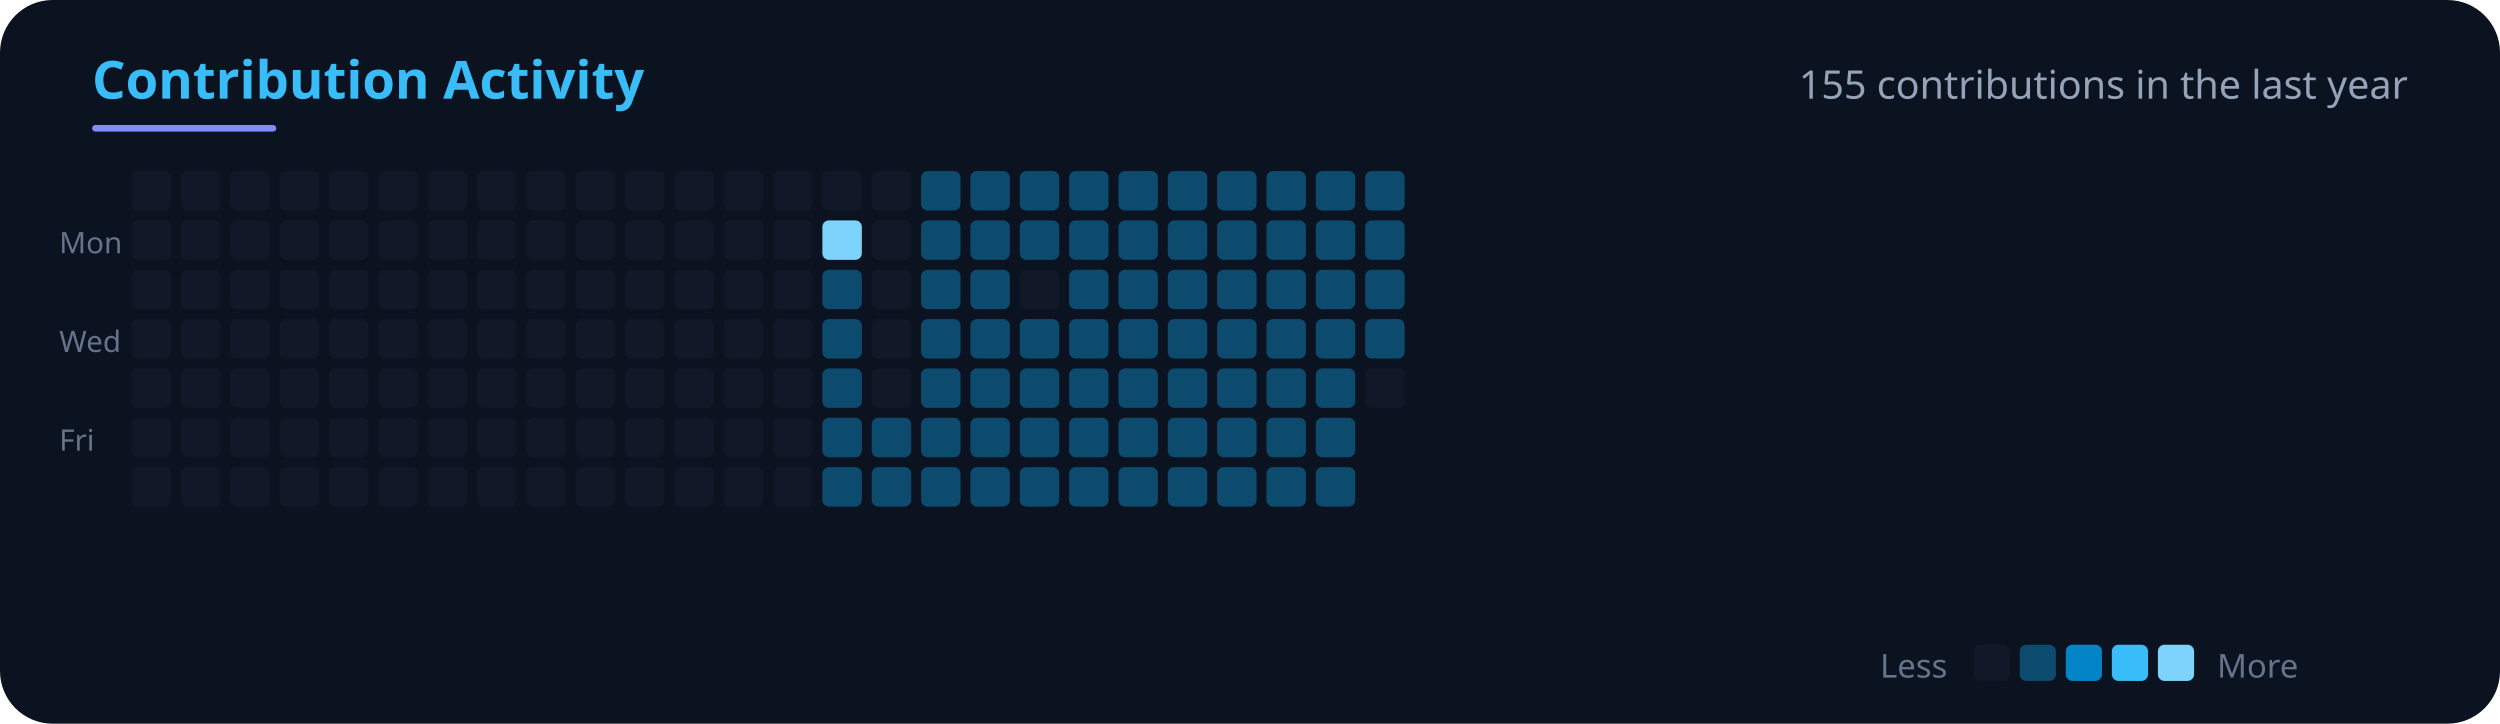
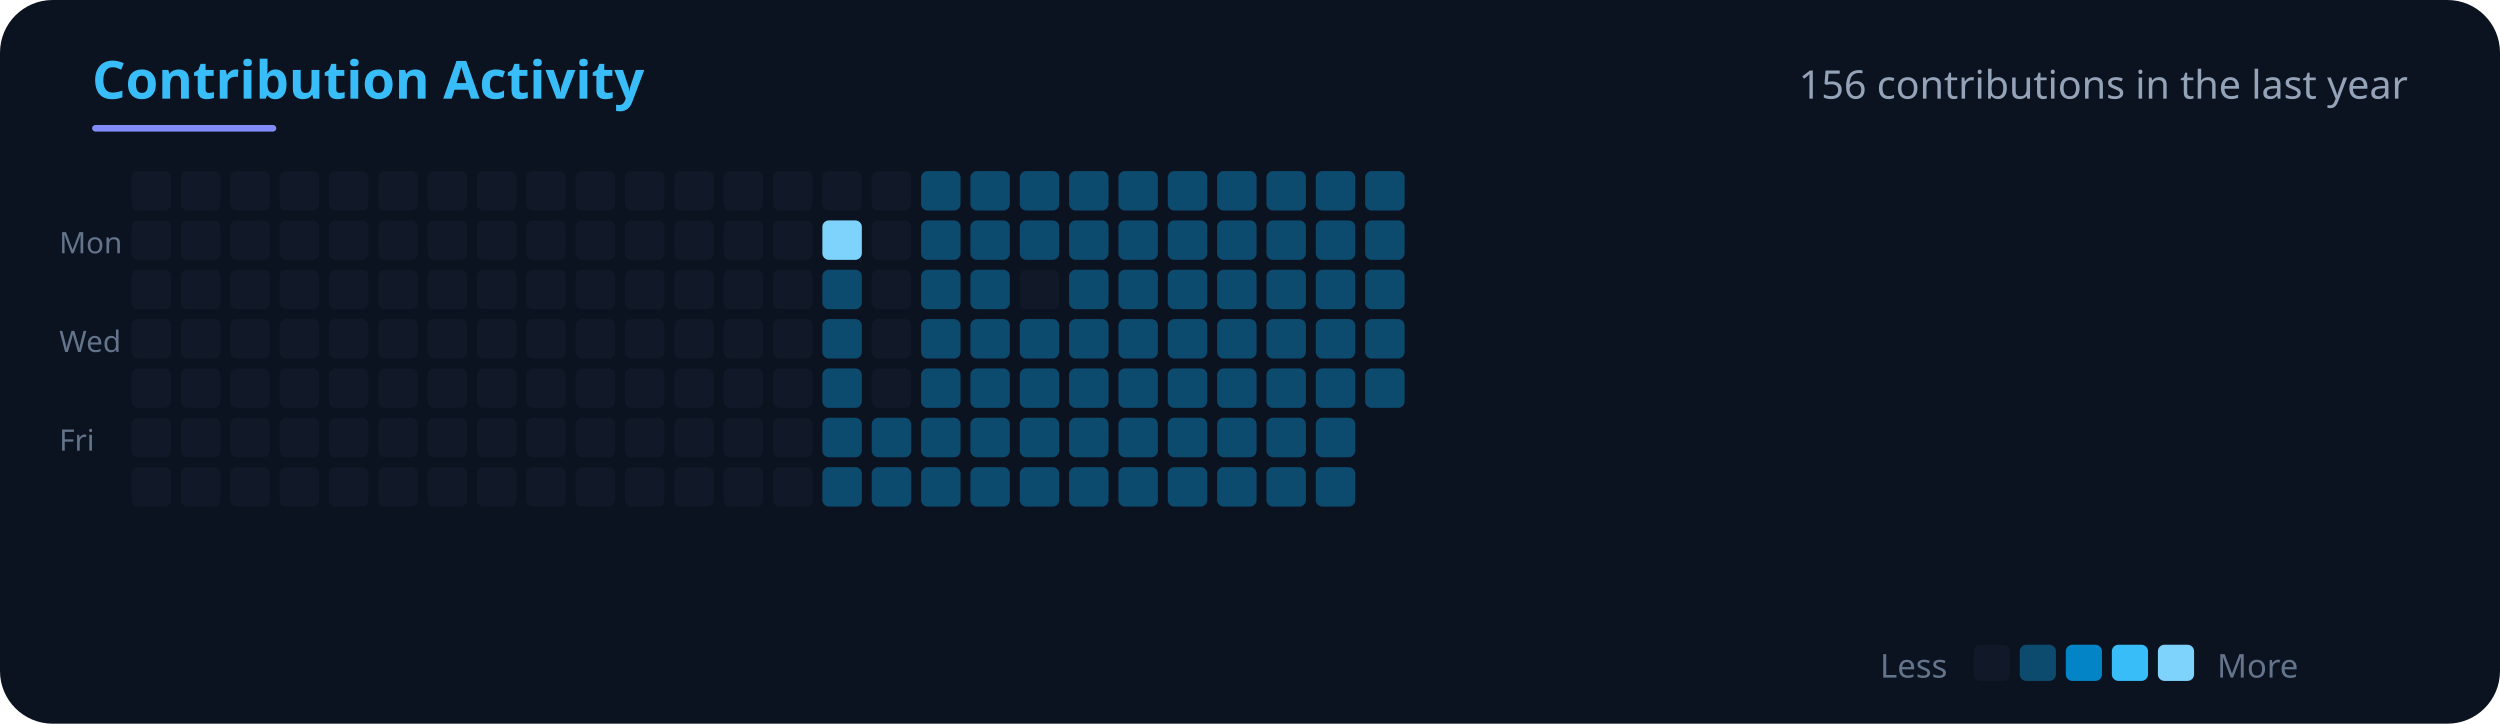
<svg xmlns="http://www.w3.org/2000/svg" width="760" height="220" viewBox="0 0 760 220" role="img">
  <rect width="100%" height="100%" rx="16" fill="#0B1220" />
  <text x="28" y="30" fill="#38BDF8" font-family="Segoe UI, Ubuntu, sans-serif" font-size="16" font-weight="700">Contribution Activity</text>
-   <text x="732" y="30" text-anchor="end" fill="#94A3B8" font-family="Segoe UI, Ubuntu, sans-serif" font-size="12">155 contributions in the last year</text>
+   <text x="732" y="30" text-anchor="end" fill="#94A3B8" font-family="Segoe UI, Ubuntu, sans-serif" font-size="12">156 contributions in the last year</text>
  <rect x="28" y="38" width="56" height="2" rx="1" fill="#818CF8" />
  <text x="18" y="77" fill="#64748B" font-family="Segoe UI, Ubuntu, sans-serif" font-size="9">Mon</text>
  <text x="18" y="107" fill="#64748B" font-family="Segoe UI, Ubuntu, sans-serif" font-size="9">Wed</text>
  <text x="18" y="137" fill="#64748B" font-family="Segoe UI, Ubuntu, sans-serif" font-size="9">Fri</text>
  <rect x="40" y="52" width="12" height="12" rx="2" fill="#111827" />
  <rect x="40" y="67" width="12" height="12" rx="2" fill="#111827" />
  <rect x="40" y="82" width="12" height="12" rx="2" fill="#111827" />
  <rect x="40" y="97" width="12" height="12" rx="2" fill="#111827" />
  <rect x="40" y="112" width="12" height="12" rx="2" fill="#111827" />
  <rect x="40" y="127" width="12" height="12" rx="2" fill="#111827" />
  <rect x="40" y="142" width="12" height="12" rx="2" fill="#111827" />
  <rect x="55" y="52" width="12" height="12" rx="2" fill="#111827" />
  <rect x="55" y="67" width="12" height="12" rx="2" fill="#111827" />
  <rect x="55" y="82" width="12" height="12" rx="2" fill="#111827" />
  <rect x="55" y="97" width="12" height="12" rx="2" fill="#111827" />
  <rect x="55" y="112" width="12" height="12" rx="2" fill="#111827" />
  <rect x="55" y="127" width="12" height="12" rx="2" fill="#111827" />
  <rect x="55" y="142" width="12" height="12" rx="2" fill="#111827" />
  <rect x="70" y="52" width="12" height="12" rx="2" fill="#111827" />
  <rect x="70" y="67" width="12" height="12" rx="2" fill="#111827" />
  <rect x="70" y="82" width="12" height="12" rx="2" fill="#111827" />
  <rect x="70" y="97" width="12" height="12" rx="2" fill="#111827" />
  <rect x="70" y="112" width="12" height="12" rx="2" fill="#111827" />
  <rect x="70" y="127" width="12" height="12" rx="2" fill="#111827" />
  <rect x="70" y="142" width="12" height="12" rx="2" fill="#111827" />
  <rect x="85" y="52" width="12" height="12" rx="2" fill="#111827" />
  <rect x="85" y="67" width="12" height="12" rx="2" fill="#111827" />
  <rect x="85" y="82" width="12" height="12" rx="2" fill="#111827" />
  <rect x="85" y="97" width="12" height="12" rx="2" fill="#111827" />
  <rect x="85" y="112" width="12" height="12" rx="2" fill="#111827" />
  <rect x="85" y="127" width="12" height="12" rx="2" fill="#111827" />
  <rect x="85" y="142" width="12" height="12" rx="2" fill="#111827" />
  <rect x="100" y="52" width="12" height="12" rx="2" fill="#111827" />
  <rect x="100" y="67" width="12" height="12" rx="2" fill="#111827" />
  <rect x="100" y="82" width="12" height="12" rx="2" fill="#111827" />
  <rect x="100" y="97" width="12" height="12" rx="2" fill="#111827" />
  <rect x="100" y="112" width="12" height="12" rx="2" fill="#111827" />
  <rect x="100" y="127" width="12" height="12" rx="2" fill="#111827" />
  <rect x="100" y="142" width="12" height="12" rx="2" fill="#111827" />
  <rect x="115" y="52" width="12" height="12" rx="2" fill="#111827" />
  <rect x="115" y="67" width="12" height="12" rx="2" fill="#111827" />
  <rect x="115" y="82" width="12" height="12" rx="2" fill="#111827" />
  <rect x="115" y="97" width="12" height="12" rx="2" fill="#111827" />
  <rect x="115" y="112" width="12" height="12" rx="2" fill="#111827" />
  <rect x="115" y="127" width="12" height="12" rx="2" fill="#111827" />
  <rect x="115" y="142" width="12" height="12" rx="2" fill="#111827" />
  <rect x="130" y="52" width="12" height="12" rx="2" fill="#111827" />
  <rect x="130" y="67" width="12" height="12" rx="2" fill="#111827" />
  <rect x="130" y="82" width="12" height="12" rx="2" fill="#111827" />
  <rect x="130" y="97" width="12" height="12" rx="2" fill="#111827" />
  <rect x="130" y="112" width="12" height="12" rx="2" fill="#111827" />
  <rect x="130" y="127" width="12" height="12" rx="2" fill="#111827" />
  <rect x="130" y="142" width="12" height="12" rx="2" fill="#111827" />
  <rect x="145" y="52" width="12" height="12" rx="2" fill="#111827" />
  <rect x="145" y="67" width="12" height="12" rx="2" fill="#111827" />
  <rect x="145" y="82" width="12" height="12" rx="2" fill="#111827" />
  <rect x="145" y="97" width="12" height="12" rx="2" fill="#111827" />
  <rect x="145" y="112" width="12" height="12" rx="2" fill="#111827" />
  <rect x="145" y="127" width="12" height="12" rx="2" fill="#111827" />
  <rect x="145" y="142" width="12" height="12" rx="2" fill="#111827" />
  <rect x="160" y="52" width="12" height="12" rx="2" fill="#111827" />
  <rect x="160" y="67" width="12" height="12" rx="2" fill="#111827" />
  <rect x="160" y="82" width="12" height="12" rx="2" fill="#111827" />
  <rect x="160" y="97" width="12" height="12" rx="2" fill="#111827" />
  <rect x="160" y="112" width="12" height="12" rx="2" fill="#111827" />
  <rect x="160" y="127" width="12" height="12" rx="2" fill="#111827" />
  <rect x="160" y="142" width="12" height="12" rx="2" fill="#111827" />
  <rect x="175" y="52" width="12" height="12" rx="2" fill="#111827" />
  <rect x="175" y="67" width="12" height="12" rx="2" fill="#111827" />
  <rect x="175" y="82" width="12" height="12" rx="2" fill="#111827" />
  <rect x="175" y="97" width="12" height="12" rx="2" fill="#111827" />
  <rect x="175" y="112" width="12" height="12" rx="2" fill="#111827" />
  <rect x="175" y="127" width="12" height="12" rx="2" fill="#111827" />
  <rect x="175" y="142" width="12" height="12" rx="2" fill="#111827" />
  <rect x="190" y="52" width="12" height="12" rx="2" fill="#111827" />
  <rect x="190" y="67" width="12" height="12" rx="2" fill="#111827" />
  <rect x="190" y="82" width="12" height="12" rx="2" fill="#111827" />
  <rect x="190" y="97" width="12" height="12" rx="2" fill="#111827" />
  <rect x="190" y="112" width="12" height="12" rx="2" fill="#111827" />
  <rect x="190" y="127" width="12" height="12" rx="2" fill="#111827" />
  <rect x="190" y="142" width="12" height="12" rx="2" fill="#111827" />
  <rect x="205" y="52" width="12" height="12" rx="2" fill="#111827" />
  <rect x="205" y="67" width="12" height="12" rx="2" fill="#111827" />
  <rect x="205" y="82" width="12" height="12" rx="2" fill="#111827" />
  <rect x="205" y="97" width="12" height="12" rx="2" fill="#111827" />
  <rect x="205" y="112" width="12" height="12" rx="2" fill="#111827" />
  <rect x="205" y="127" width="12" height="12" rx="2" fill="#111827" />
  <rect x="205" y="142" width="12" height="12" rx="2" fill="#111827" />
  <rect x="220" y="52" width="12" height="12" rx="2" fill="#111827" />
  <rect x="220" y="67" width="12" height="12" rx="2" fill="#111827" />
  <rect x="220" y="82" width="12" height="12" rx="2" fill="#111827" />
  <rect x="220" y="97" width="12" height="12" rx="2" fill="#111827" />
  <rect x="220" y="112" width="12" height="12" rx="2" fill="#111827" />
  <rect x="220" y="127" width="12" height="12" rx="2" fill="#111827" />
  <rect x="220" y="142" width="12" height="12" rx="2" fill="#111827" />
  <rect x="235" y="52" width="12" height="12" rx="2" fill="#111827" />
  <rect x="235" y="67" width="12" height="12" rx="2" fill="#111827" />
  <rect x="235" y="82" width="12" height="12" rx="2" fill="#111827" />
  <rect x="235" y="97" width="12" height="12" rx="2" fill="#111827" />
  <rect x="235" y="112" width="12" height="12" rx="2" fill="#111827" />
  <rect x="235" y="127" width="12" height="12" rx="2" fill="#111827" />
  <rect x="235" y="142" width="12" height="12" rx="2" fill="#111827" />
  <rect x="250" y="52" width="12" height="12" rx="2" fill="#111827" />
  <rect x="250" y="67" width="12" height="12" rx="2" fill="#7DD3FC" />
  <rect x="250" y="82" width="12" height="12" rx="2" fill="#0C4A6E" />
  <rect x="250" y="97" width="12" height="12" rx="2" fill="#0C4A6E" />
  <rect x="250" y="112" width="12" height="12" rx="2" fill="#0C4A6E" />
  <rect x="250" y="127" width="12" height="12" rx="2" fill="#0C4A6E" />
  <rect x="250" y="142" width="12" height="12" rx="2" fill="#0C4A6E" />
  <rect x="265" y="52" width="12" height="12" rx="2" fill="#111827" />
  <rect x="265" y="67" width="12" height="12" rx="2" fill="#111827" />
  <rect x="265" y="82" width="12" height="12" rx="2" fill="#111827" />
  <rect x="265" y="97" width="12" height="12" rx="2" fill="#111827" />
  <rect x="265" y="112" width="12" height="12" rx="2" fill="#111827" />
  <rect x="265" y="127" width="12" height="12" rx="2" fill="#0C4A6E" />
  <rect x="265" y="142" width="12" height="12" rx="2" fill="#0C4A6E" />
  <rect x="280" y="52" width="12" height="12" rx="2" fill="#0C4A6E" />
  <rect x="280" y="67" width="12" height="12" rx="2" fill="#0C4A6E" />
  <rect x="280" y="82" width="12" height="12" rx="2" fill="#0C4A6E" />
  <rect x="280" y="97" width="12" height="12" rx="2" fill="#0C4A6E" />
  <rect x="280" y="112" width="12" height="12" rx="2" fill="#0C4A6E" />
  <rect x="280" y="127" width="12" height="12" rx="2" fill="#0C4A6E" />
  <rect x="280" y="142" width="12" height="12" rx="2" fill="#0C4A6E" />
  <rect x="295" y="52" width="12" height="12" rx="2" fill="#0C4A6E" />
  <rect x="295" y="67" width="12" height="12" rx="2" fill="#0C4A6E" />
  <rect x="295" y="82" width="12" height="12" rx="2" fill="#0C4A6E" />
  <rect x="295" y="97" width="12" height="12" rx="2" fill="#0C4A6E" />
  <rect x="295" y="112" width="12" height="12" rx="2" fill="#0C4A6E" />
  <rect x="295" y="127" width="12" height="12" rx="2" fill="#0C4A6E" />
  <rect x="295" y="142" width="12" height="12" rx="2" fill="#0C4A6E" />
  <rect x="310" y="52" width="12" height="12" rx="2" fill="#0C4A6E" />
  <rect x="310" y="67" width="12" height="12" rx="2" fill="#0C4A6E" />
  <rect x="310" y="82" width="12" height="12" rx="2" fill="#111827" />
  <rect x="310" y="97" width="12" height="12" rx="2" fill="#0C4A6E" />
  <rect x="310" y="112" width="12" height="12" rx="2" fill="#0C4A6E" />
  <rect x="310" y="127" width="12" height="12" rx="2" fill="#0C4A6E" />
  <rect x="310" y="142" width="12" height="12" rx="2" fill="#0C4A6E" />
  <rect x="325" y="52" width="12" height="12" rx="2" fill="#0C4A6E" />
  <rect x="325" y="67" width="12" height="12" rx="2" fill="#0C4A6E" />
  <rect x="325" y="82" width="12" height="12" rx="2" fill="#0C4A6E" />
  <rect x="325" y="97" width="12" height="12" rx="2" fill="#0C4A6E" />
  <rect x="325" y="112" width="12" height="12" rx="2" fill="#0C4A6E" />
  <rect x="325" y="127" width="12" height="12" rx="2" fill="#0C4A6E" />
  <rect x="325" y="142" width="12" height="12" rx="2" fill="#0C4A6E" />
  <rect x="340" y="52" width="12" height="12" rx="2" fill="#0C4A6E" />
  <rect x="340" y="67" width="12" height="12" rx="2" fill="#0C4A6E" />
  <rect x="340" y="82" width="12" height="12" rx="2" fill="#0C4A6E" />
  <rect x="340" y="97" width="12" height="12" rx="2" fill="#0C4A6E" />
  <rect x="340" y="112" width="12" height="12" rx="2" fill="#0C4A6E" />
  <rect x="340" y="127" width="12" height="12" rx="2" fill="#0C4A6E" />
  <rect x="340" y="142" width="12" height="12" rx="2" fill="#0C4A6E" />
  <rect x="355" y="52" width="12" height="12" rx="2" fill="#0C4A6E" />
  <rect x="355" y="67" width="12" height="12" rx="2" fill="#0C4A6E" />
  <rect x="355" y="82" width="12" height="12" rx="2" fill="#0C4A6E" />
  <rect x="355" y="97" width="12" height="12" rx="2" fill="#0C4A6E" />
  <rect x="355" y="112" width="12" height="12" rx="2" fill="#0C4A6E" />
  <rect x="355" y="127" width="12" height="12" rx="2" fill="#0C4A6E" />
  <rect x="355" y="142" width="12" height="12" rx="2" fill="#0C4A6E" />
  <rect x="370" y="52" width="12" height="12" rx="2" fill="#0C4A6E" />
  <rect x="370" y="67" width="12" height="12" rx="2" fill="#0C4A6E" />
  <rect x="370" y="82" width="12" height="12" rx="2" fill="#0C4A6E" />
  <rect x="370" y="97" width="12" height="12" rx="2" fill="#0C4A6E" />
  <rect x="370" y="112" width="12" height="12" rx="2" fill="#0C4A6E" />
  <rect x="370" y="127" width="12" height="12" rx="2" fill="#0C4A6E" />
  <rect x="370" y="142" width="12" height="12" rx="2" fill="#0C4A6E" />
  <rect x="385" y="52" width="12" height="12" rx="2" fill="#0C4A6E" />
  <rect x="385" y="67" width="12" height="12" rx="2" fill="#0C4A6E" />
  <rect x="385" y="82" width="12" height="12" rx="2" fill="#0C4A6E" />
  <rect x="385" y="97" width="12" height="12" rx="2" fill="#0C4A6E" />
  <rect x="385" y="112" width="12" height="12" rx="2" fill="#0C4A6E" />
  <rect x="385" y="127" width="12" height="12" rx="2" fill="#0C4A6E" />
  <rect x="385" y="142" width="12" height="12" rx="2" fill="#0C4A6E" />
  <rect x="400" y="52" width="12" height="12" rx="2" fill="#0C4A6E" />
  <rect x="400" y="67" width="12" height="12" rx="2" fill="#0C4A6E" />
  <rect x="400" y="82" width="12" height="12" rx="2" fill="#0C4A6E" />
  <rect x="400" y="97" width="12" height="12" rx="2" fill="#0C4A6E" />
  <rect x="400" y="112" width="12" height="12" rx="2" fill="#0C4A6E" />
  <rect x="400" y="127" width="12" height="12" rx="2" fill="#0C4A6E" />
  <rect x="400" y="142" width="12" height="12" rx="2" fill="#0C4A6E" />
  <rect x="415" y="52" width="12" height="12" rx="2" fill="#0C4A6E" />
  <rect x="415" y="67" width="12" height="12" rx="2" fill="#0C4A6E" />
  <rect x="415" y="82" width="12" height="12" rx="2" fill="#0C4A6E" />
  <rect x="415" y="97" width="12" height="12" rx="2" fill="#0C4A6E" />
-   <rect x="415" y="112" width="12" height="12" rx="2" fill="#111827" />
+   <rect x="415" y="112" width="12" height="12" rx="2" fill="#0C4A6E" />
  <text x="592" y="206" text-anchor="end" fill="#64748B" font-size="10" font-family="Segoe UI, Ubuntu, sans-serif">Less</text>
  <rect x="600" y="196" width="11" height="11" rx="2" fill="#111827" />
  <rect x="614" y="196" width="11" height="11" rx="2" fill="#0C4A6E" />
  <rect x="628" y="196" width="11" height="11" rx="2" fill="#0284C7" />
  <rect x="642" y="196" width="11" height="11" rx="2" fill="#38BDF8" />
  <rect x="656" y="196" width="11" height="11" rx="2" fill="#7DD3FC" />
  <text x="674" y="206" fill="#64748B" font-size="10" font-family="Segoe UI, Ubuntu, sans-serif">More</text>
</svg>
